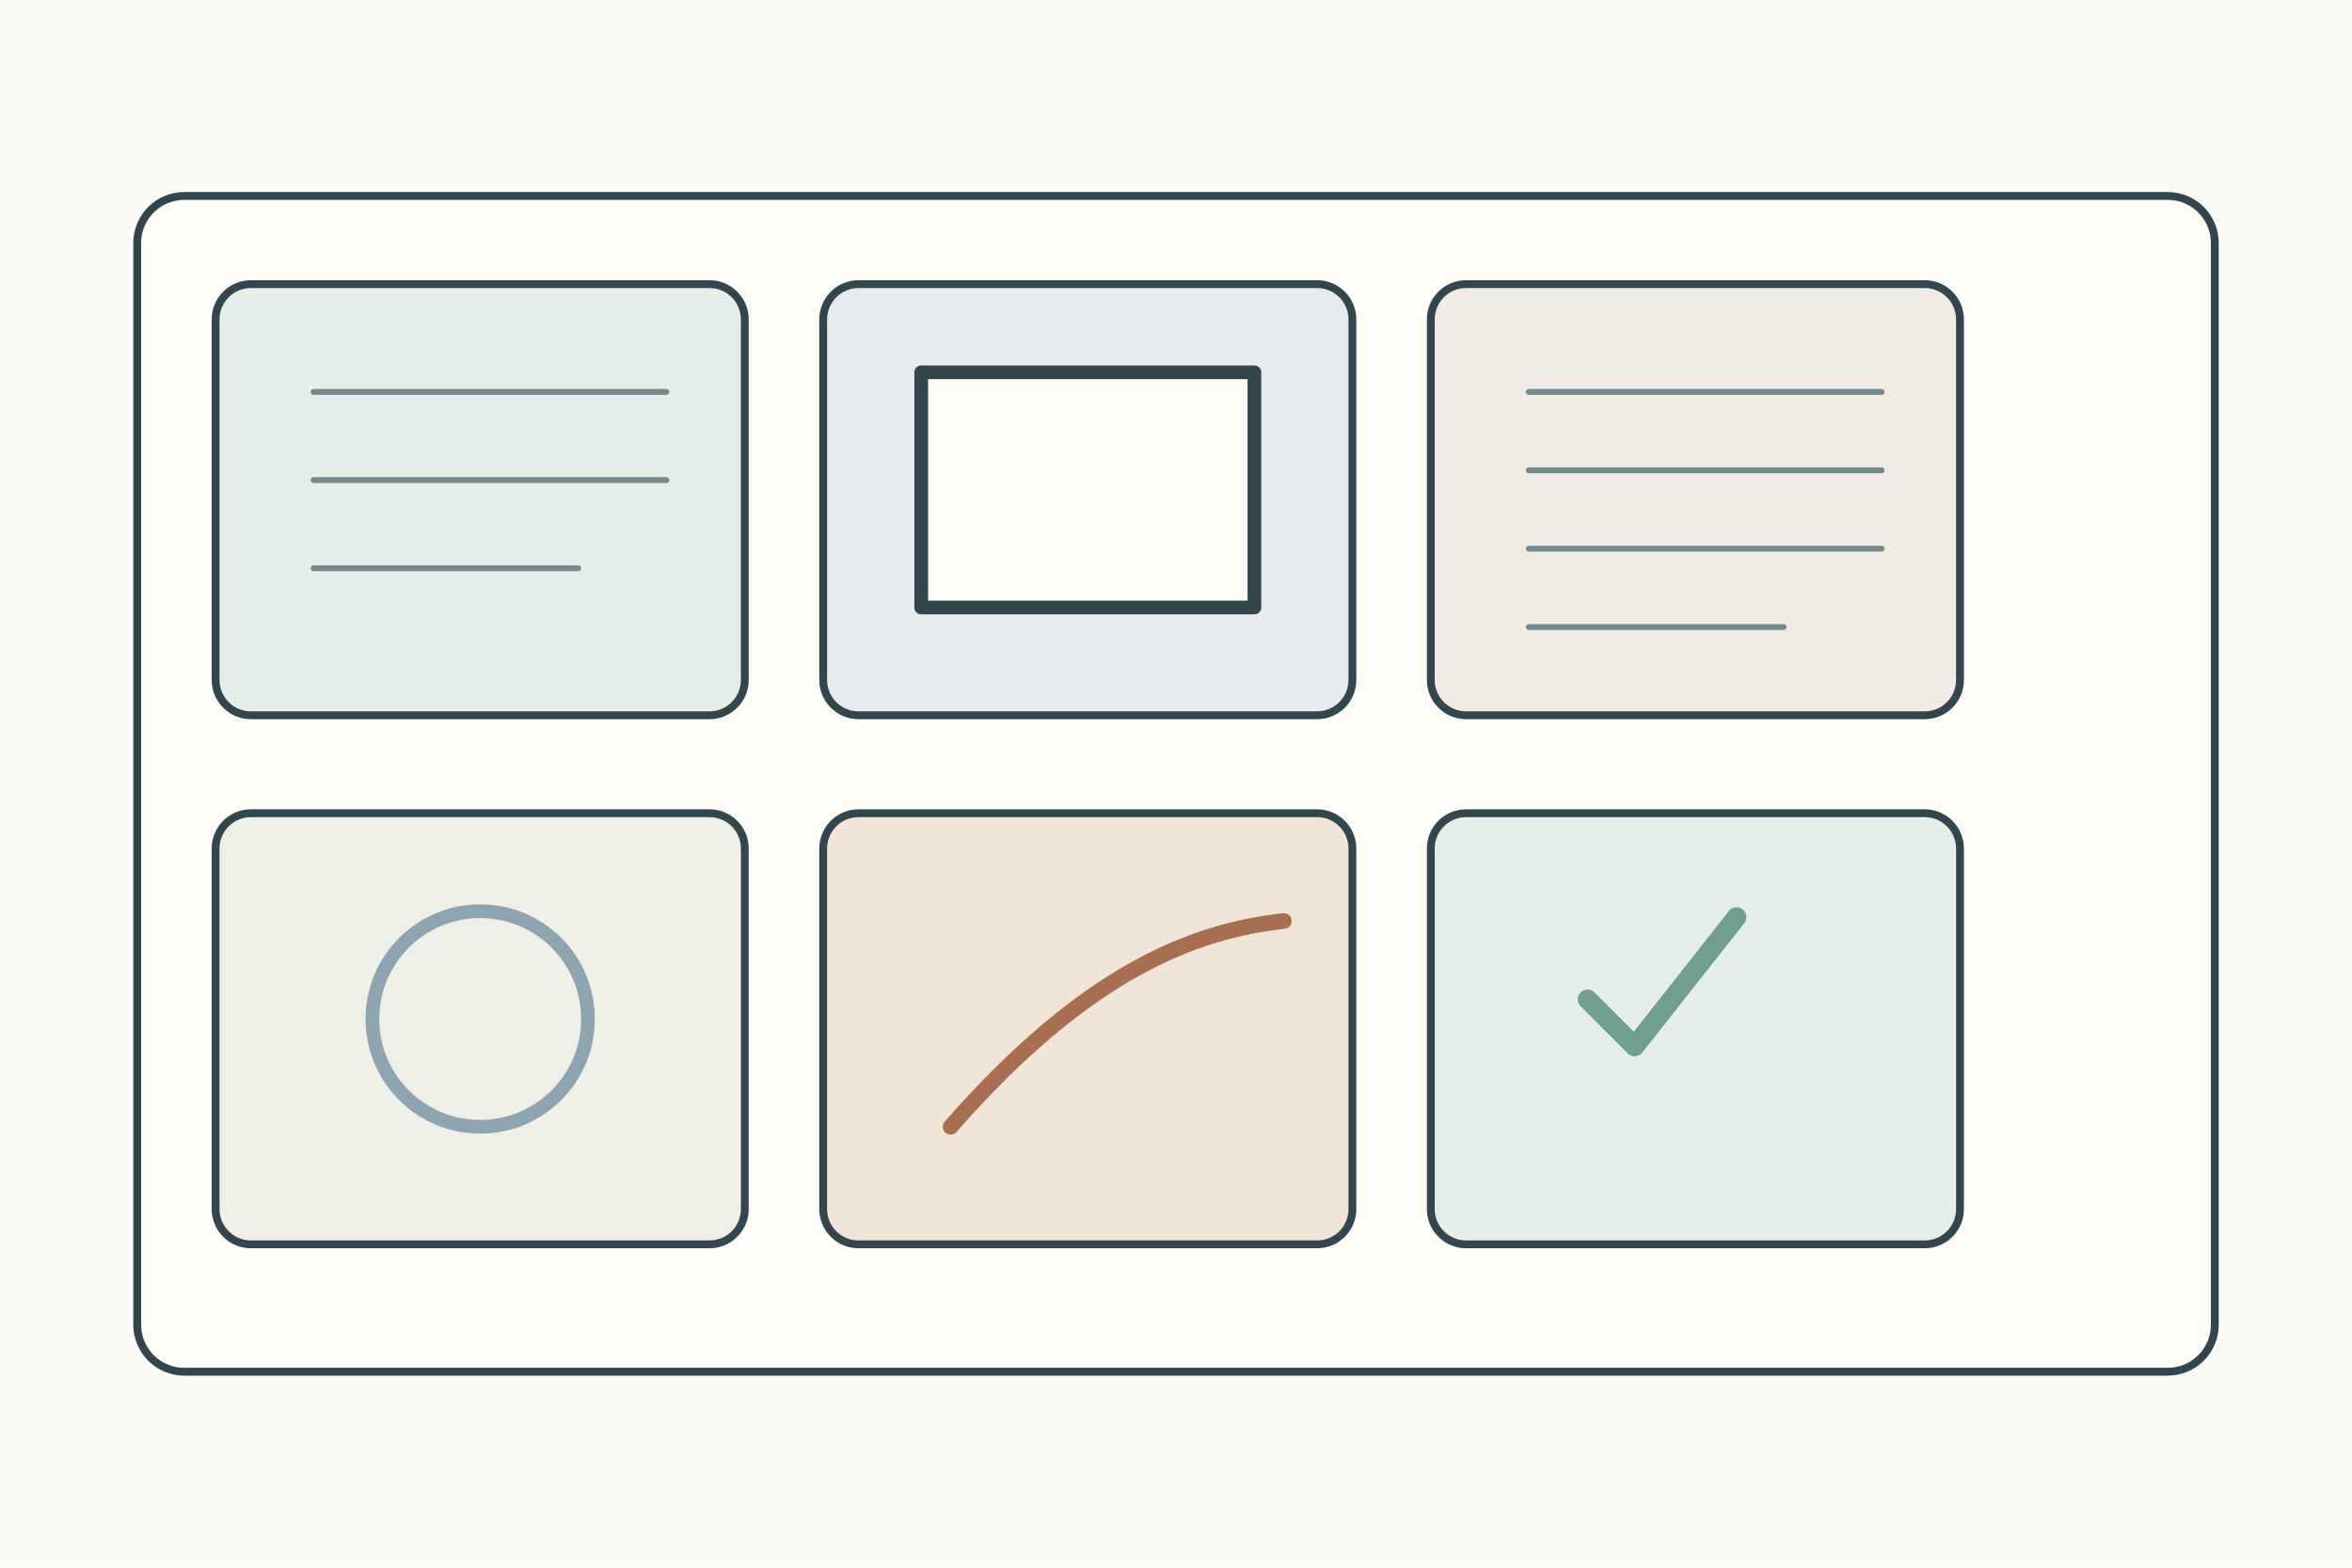
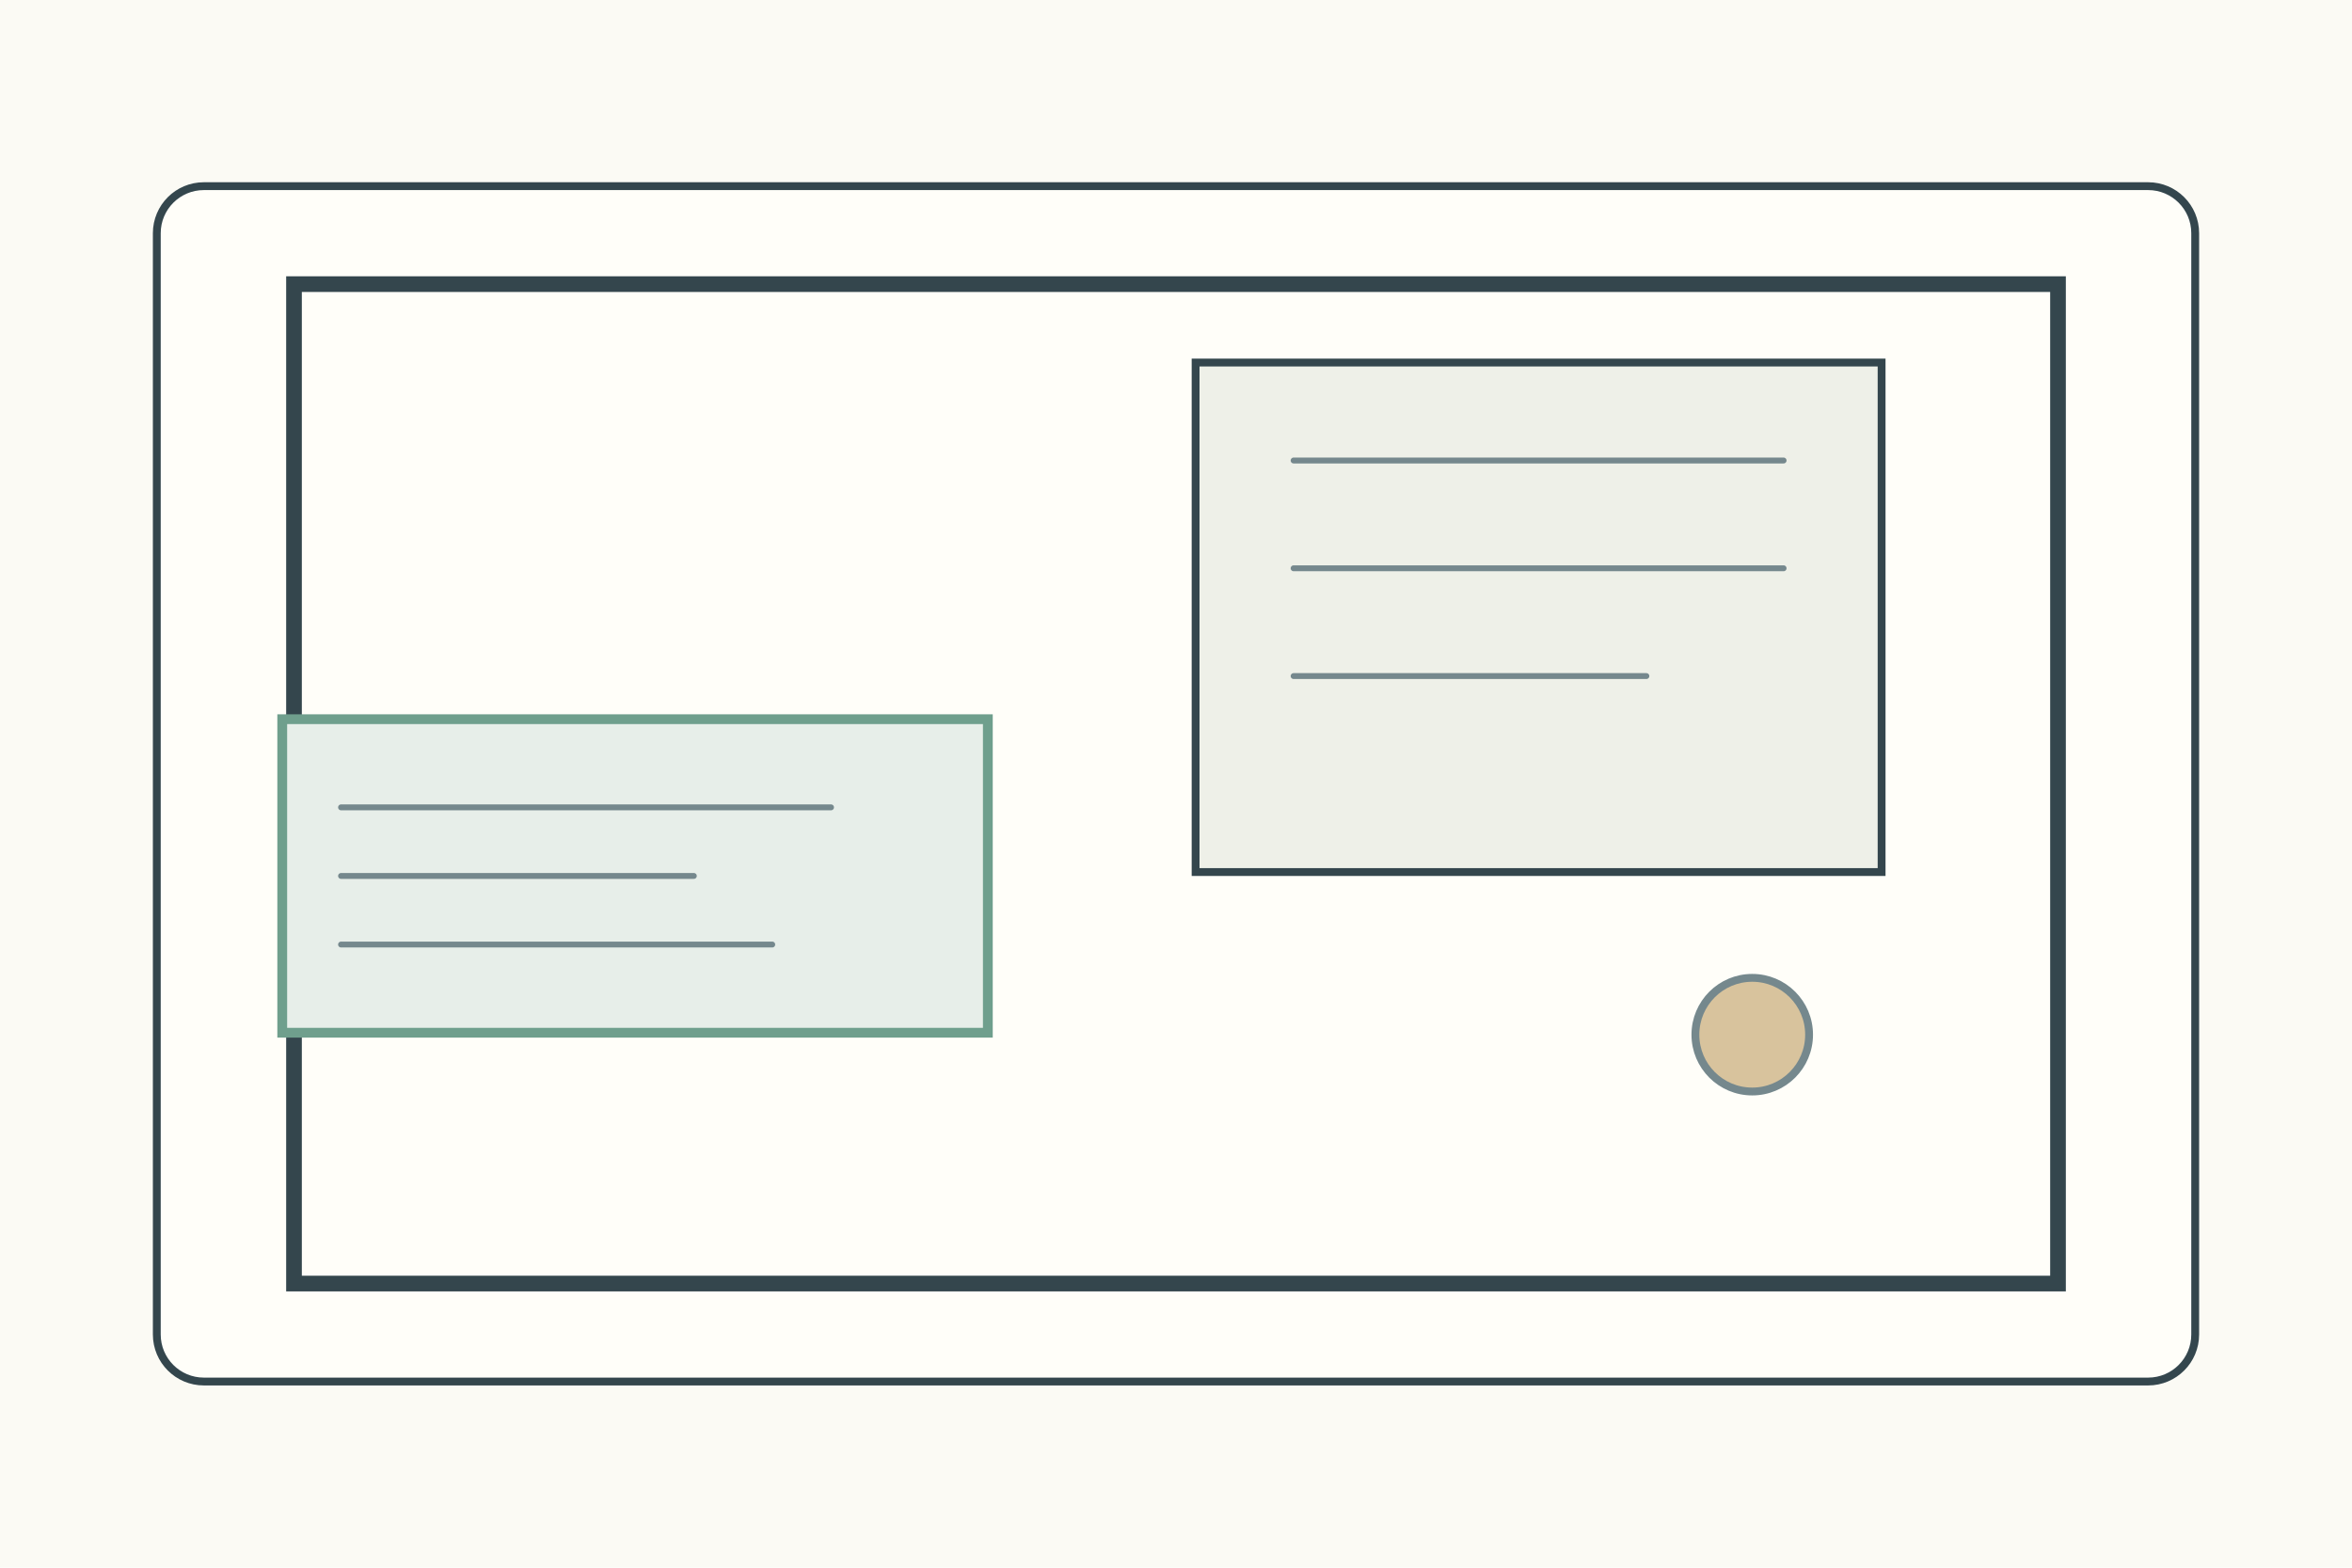
<svg xmlns="http://www.w3.org/2000/svg" width="1200" height="800">
  <rect width="1200" height="800" fill="#fbfaf4" />
-   <g stroke="#34464d" stroke-width="4" fill="none" stroke-linecap="round" stroke-linejoin="round">
-     <rect x="70" y="100" width="1060" height="600" rx="24" fill="#fffef9" />
-     <g transform="translate(110 145)">
-       <g>
-         <rect width="270" height="220" rx="18" fill="#e5eee8" />
-         <path d="M50 55h180M50 100h180M50 145h135" stroke="#75888d" stroke-width="3" />
-       </g>
-       <g transform="translate(310 0)">
-         <rect width="270" height="220" rx="18" fill="#e7ebef" />
-         <rect x="50" y="45" width="170" height="120" fill="#fffef9" stroke-width="7" />
-       </g>
-       <g transform="translate(620 0)">
-         <rect width="270" height="220" rx="18" fill="#f0ece5" />
-         <path d="M50 55h180M50 95h180M50 135h180M50 175h130" stroke="#75888d" stroke-width="3" />
-       </g>
-       <g transform="translate(0 270)">
-         <rect width="270" height="220" rx="18" fill="#eef0e8" />
-         <circle cx="135" cy="105" r="55" fill="none" stroke="#8ea4b0" stroke-width="7" />
-       </g>
-       <g transform="translate(310 270)">
-         <rect width="270" height="220" rx="18" fill="#f0e5d7" />
-         <path d="M65 160c70-80 125-100 170-105" stroke="#a66f50" stroke-width="8" />
-       </g>
-       <g transform="translate(620 270)">
-         <rect width="270" height="220" rx="18" fill="#e5eee8" />
-         <path d="M80 95l24 24 52-66" stroke="#6f9f8d" stroke-width="10" />
-       </g>
-     </g>
+   <g stroke="#34464d" stroke-width="4" fill="none" stroke-linecap="round">
+     <rect x="80" y="95" width="1040" height="610" rx="24" fill="#fffef9" />
+     <rect x="150" y="145" width="900" height="510" fill="#fffef9" stroke-width="8" />
+     <rect x="144" y="367" width="360" height="160" fill="#e7eee9" stroke="#6f9f8d" stroke-width="5" />
+     <path d="M174 412h250M174 447h180M174 482h220" stroke="#75888d" stroke-width="3" />
+     <rect x="610" y="185" width="350" height="260" fill="#eef0e8" />
+     <path d="M660 235h250M660 290h250M660 345h180" stroke="#75888d" stroke-width="3" />
+     <circle cx="894" cy="528" r="29" fill="#d8c39d" stroke="#75888d" />
  </g>
</svg>
